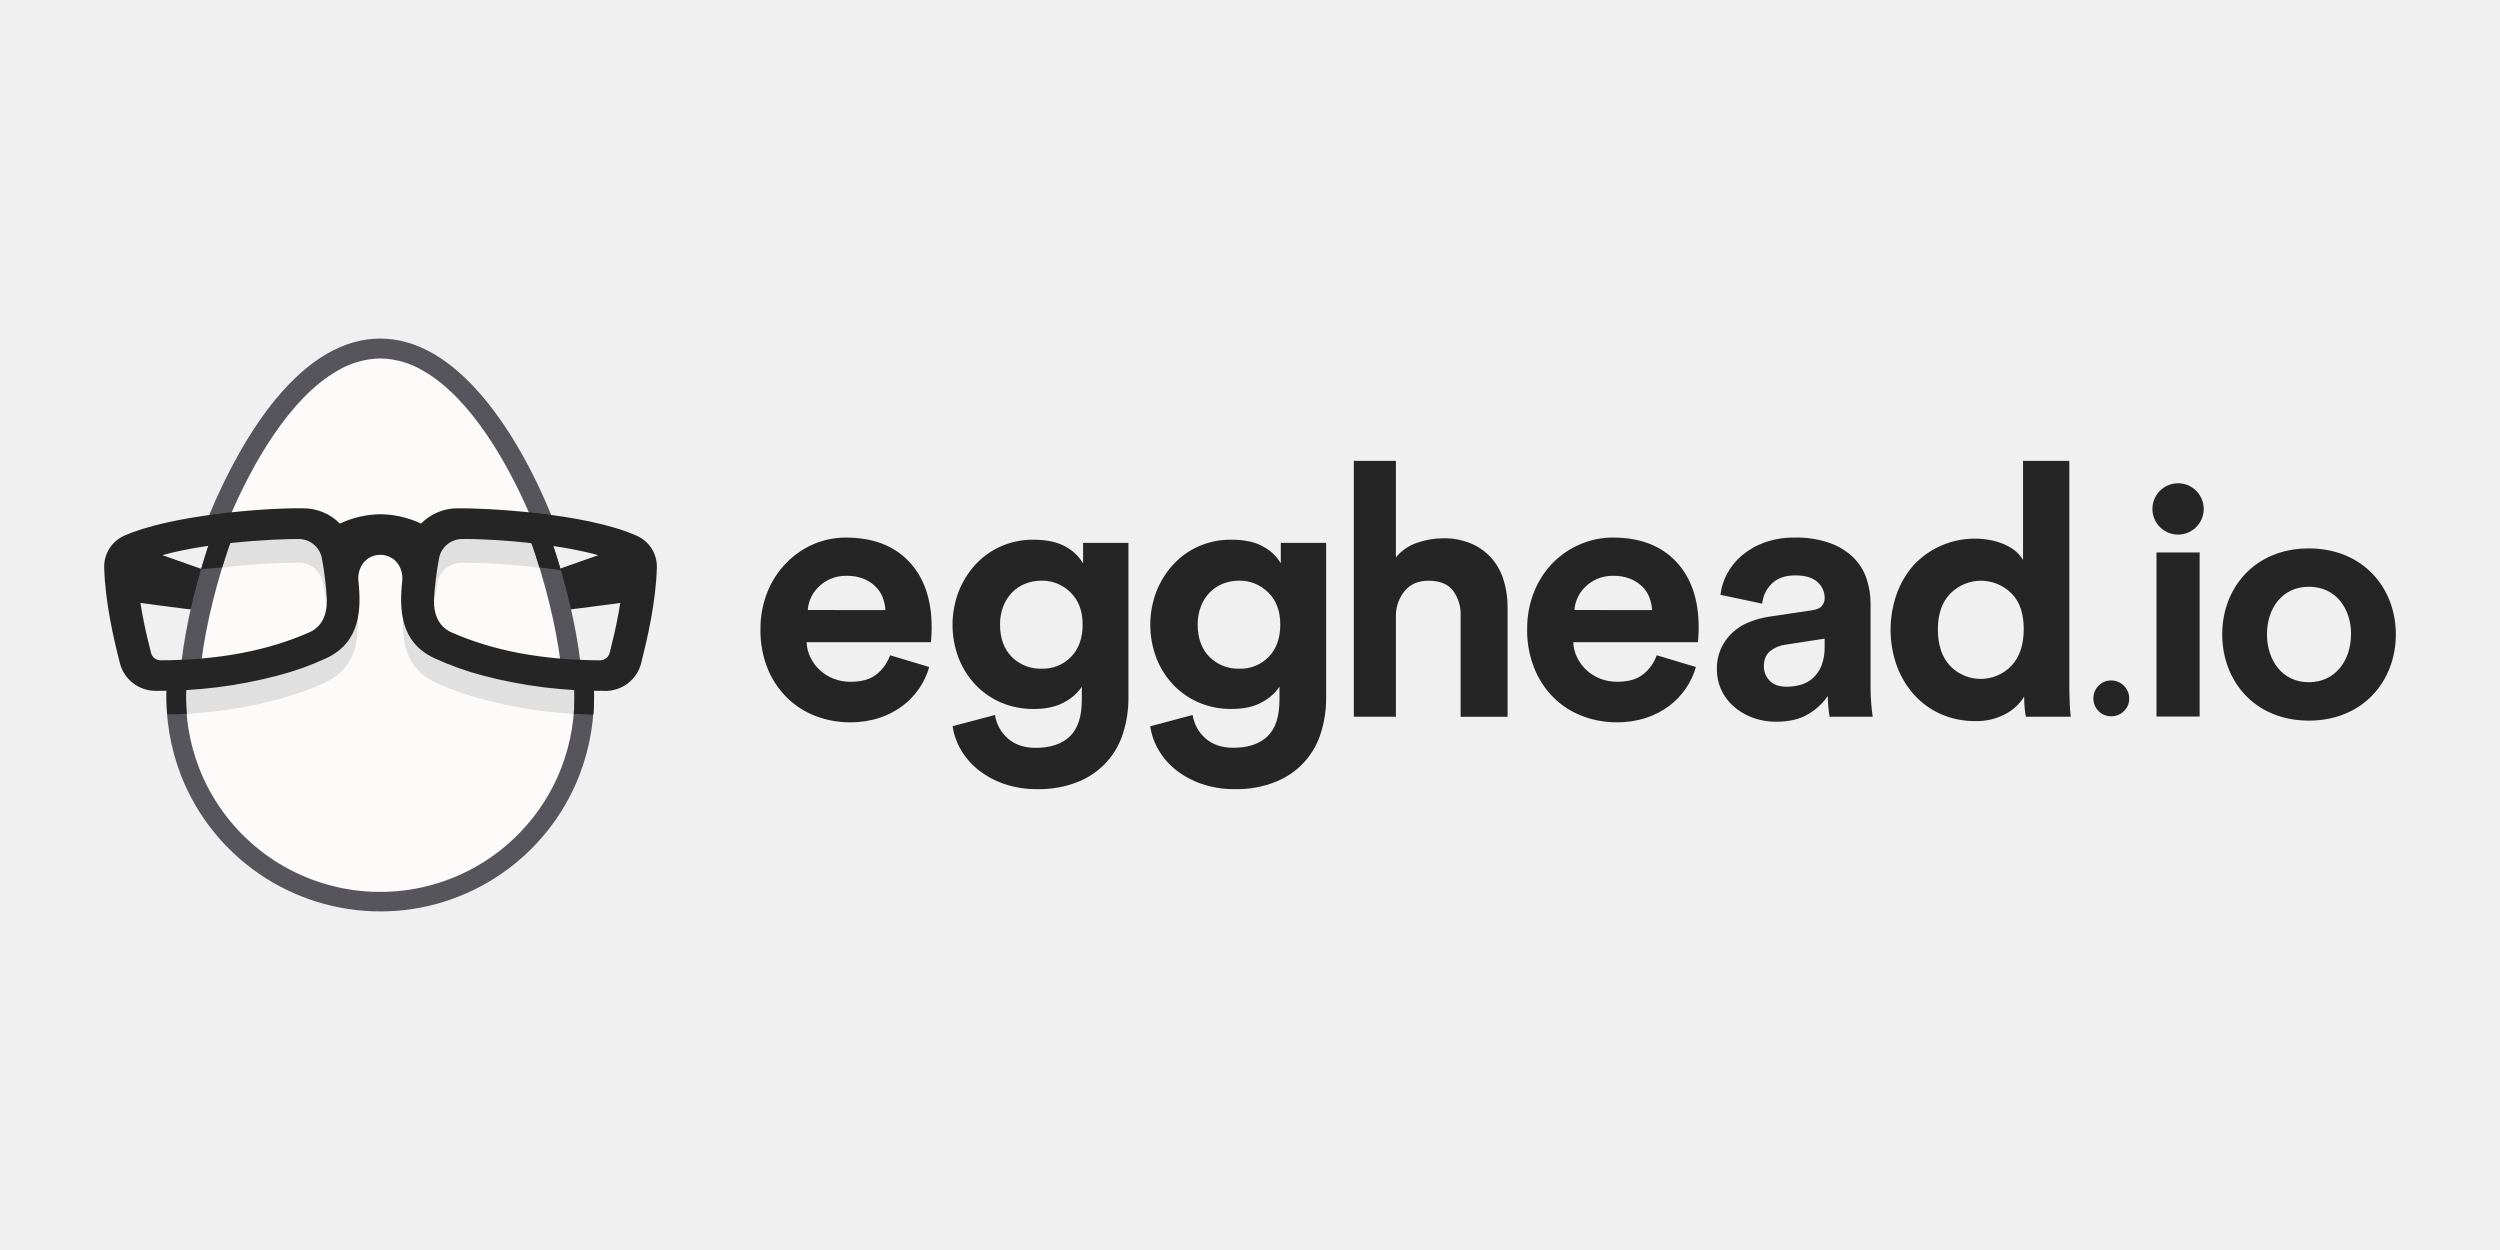
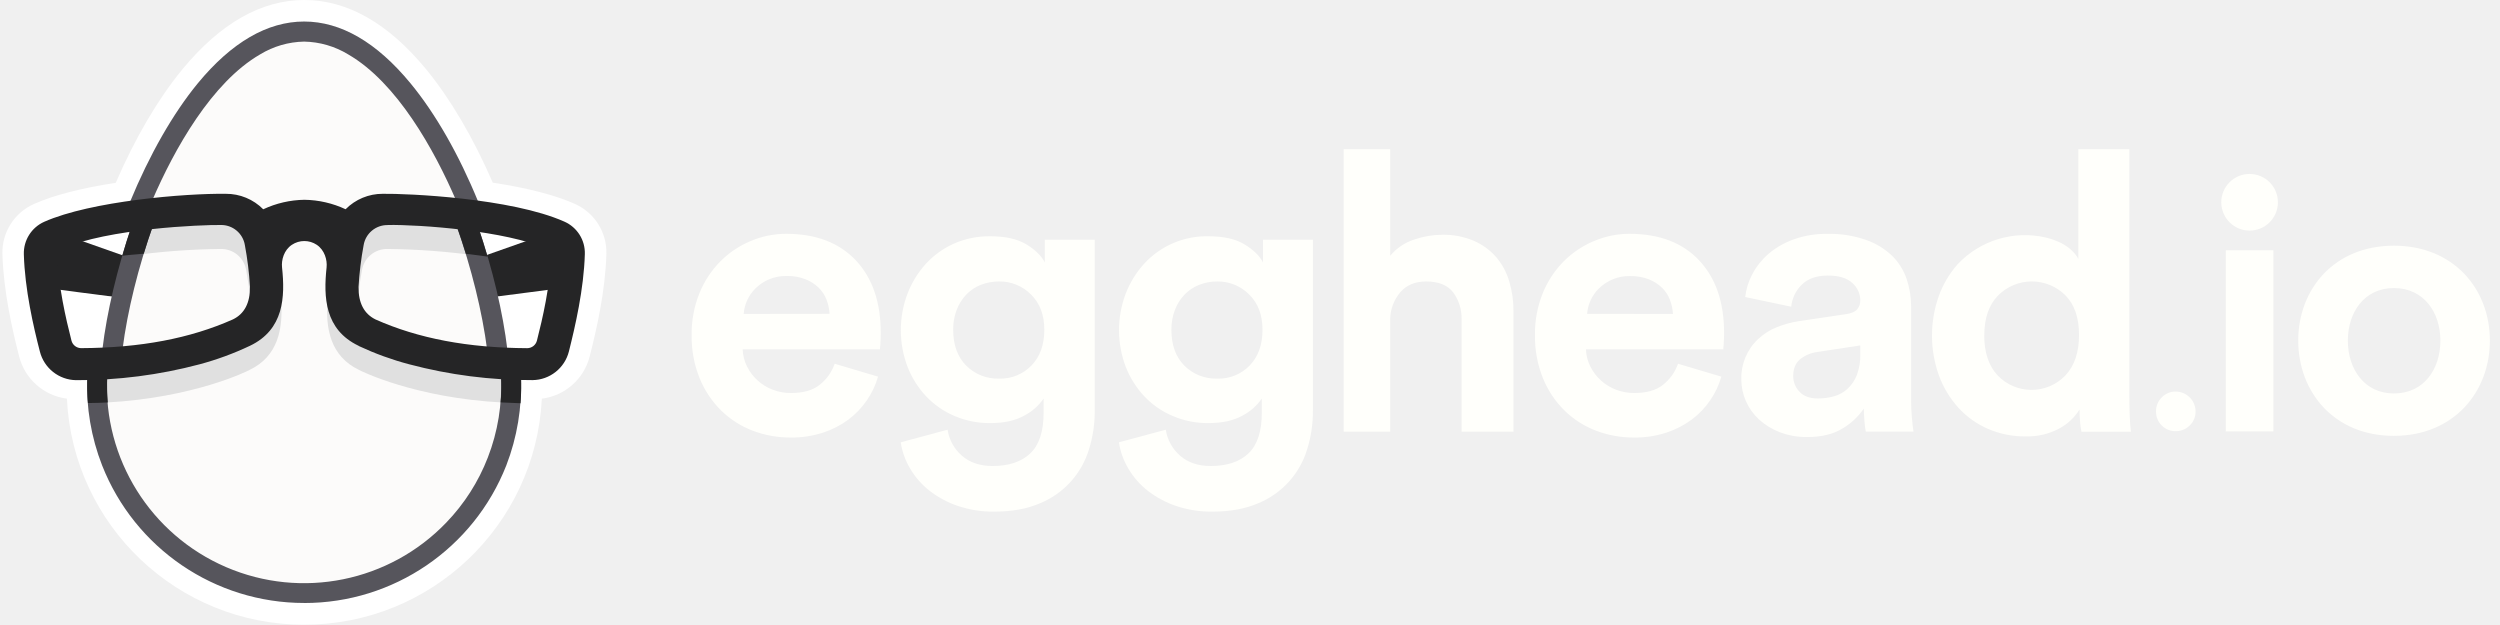
- <svg xmlns="http://www.w3.org/2000/svg" id="Layer_1" data-name="Layer 1" viewBox="0 0 120 60" version="1.1" width="120" height="60">
-   <defs id="defs4">
-     <style id="style2">.cls-1{fill:#fcfbfa;}.cls-2{fill:#252526;}.cls-3{fill:#e0e0e0;}.cls-4{fill:#56555c;}</style>
-   </defs>
-   <g id="g848" transform="matrix(0.1145503,0,0,0.1145503,3.542509,14.83296)">
-     <path id="path8" d="m 128.43,19.82 c 45.4,0 82.21,97.59 82.21,143 a 82.215,82.215 0 1 1 -164.43,0 c 0,-45.41 36.79,-143 82.22,-143 z" class="cls-1" style="fill:#fcfbfa" />
-     <path id="path10" d="m 232.67,98.58 -33.54,11.83 c 0,0 5.19,15.78 5.24,15.9 0.05,0.12 33.41,-4.3 33.41,-4.3 z m -208.49,0 33.54,11.83 c 0,0 -5.19,15.78 -5.24,15.9 -0.05,0.12 -33.4,-4.31 -33.4,-4.31 z" class="cls-2" style="fill:#252526" />
-     <path id="path12" d="m 93.91,95.78 a 10.46,10.46 0 0 1 10.57,8.8 137.84,137.84 0 0 1 2.1,17.29 22.14,22.14 0 0 1 -0.44,4.84 c -0.42,-4.18 -1,-8.16 -1.65,-11.62 a 10.46,10.46 0 0 0 -10.57,-8.8 286.72,286.72 0 0 0 -37.67,2.86 c 1.18,-3.67 2.45,-7.35 3.81,-11 a 284.59,284.59 0 0 1 33.85,-2.37 z m 116.57,63.39 c -29.61,-1.53 -54.9,-11 -60.61,-14.39 -4.45,-2.13 -10.13,-6.64 -11.76,-17.92 -1.11,12.42 1.26,23.75 12.89,29.34 0.86,0.52 23.2,11.57 59.25,13.47 0.19,-2.26 0.29,-4.54 0.29,-6.85 0.02,-1.19 -0.01,-2.41 -0.06,-3.65 z m -164.03,0 c 29.61,-1.53 54.9,-11 60.61,-14.39 4.45,-2.13 10.13,-6.64 11.76,-17.92 1.09,12.43 -1.25,23.75 -12.92,29.34 -0.86,0.52 -23.2,11.57 -59.25,13.47 -0.19,-2.26 -0.29,-4.54 -0.29,-6.85 0.01,-1.19 0.04,-2.41 0.09,-3.65 z m 116.4,-63.39 a 10.46,10.46 0 0 0 -10.57,8.8 137.84,137.84 0 0 0 -2.1,17.29 22.14,22.14 0 0 0 0.44,4.84 c 0.42,-4.18 1,-8.16 1.65,-11.62 a 10.46,10.46 0 0 1 10.57,-8.8 286.72,286.72 0 0 1 37.67,2.86 c -1.18,-3.67 -2.45,-7.35 -3.81,-11 a 284.59,284.59 0 0 0 -33.85,-2.37 z" class="cls-3" style="fill:#e0e0e0" />
-     <path id="path14" d="m 56.51,86.88 c 8.07,-19.58 17.76,-36.52 28,-49 13.95,-16.92 28.72,-25.5 43.89,-25.5 15.17,0 29.97,8.62 43.91,25.53 10.28,12.46 20,29.4 28,49 l 0.39,1 -1,-0.14 c -2.85,-0.38 -5.17,-0.65 -8,-1 h -0.35 l -0.14,-0.32 C 182.13,65.25 166.63,37.56 146.6,25.99 a 36.25,36.25 0 0 0 -18.18,-5.28 36.25,36.25 0 0 0 -18.18,5.28 c -20,11.56 -35.47,39.15 -44.62,60.46 l -0.14,0.32 h -0.35 c -2.85,0.3 -5.17,0.58 -8,1 l -1,0.14 z m 154.92,62.05 c -2.23,-0.06 -4.48,-0.15 -6.69,-0.28 h -0.69 l -0.09,-0.69 c -2,-15.59 -6.48,-33.84 -12.7,-51.38 l -0.45,-1.28 1.35,0.18 c 2.54,0.34 5,0.72 7.4,1.12 l 0.49,0.08 0.16,0.47 c 6,17.51 10.25,35.58 12.07,50.88 l 0.11,1 z" class="cls-4" style="fill:#56555c" />
-     <path id="path16" d="m 204.09,109.43 c -1.2,-4.11 -2.5,-8.22 -3.89,-12.31 l -0.16,-0.47 -0.49,-0.08 c -2.36,-0.4 -4.85,-0.78 -7.4,-1.12 l -1.35,-0.18 0.45,1.28 c 1.38,3.89 2.67,7.81 3.87,11.74 4.32,0.49 6.77,0.83 8.97,1.14 z" class="cls-2" style="fill:#252526" />
-     <path id="path18" d="m 45.14,147.64 c 1.82,-15.3 6.11,-33.37 12.07,-50.88 l 0.16,-0.47 0.49,-0.08 c 2.36,-0.4 4.85,-0.78 7.4,-1.12 l 1.35,-0.18 -0.45,1.28 c -6.21,17.54 -10.72,35.78 -12.7,51.38 l -0.09,0.69 h -0.69 c -2.22,0.13 -4.47,0.22 -6.69,0.28 h -1 z" class="cls-4" style="fill:#56555c" />
-     <path id="path20" d="m 57.86,96.21 -0.49,0.08 -0.16,0.47 c -1.39,4.09 -2.69,8.22 -3.89,12.33 4.17,-0.53 5.38,-0.47 8.87,-0.84 1.23,-4 2.55,-8.07 4,-12.06 l 0.45,-1.28 -1.35,0.18 c -2.58,0.35 -5.07,0.72 -7.43,1.12 z" class="cls-2" style="fill:#252526" />
-     <path id="path22" d="M 128.43,252.42 A 89.65,89.65 0 0 1 45,195.64 90.76,90.76 0 0 1 38.87,159.15 v -0.56 h 0.56 c 2.92,-0.07 4.92,-0.15 7,-0.26 h 0.65 v 0.65 a 81.59,81.59 0 0 0 5.43,33.37 81.4,81.4 0 0 0 134.59,26.87 80.63,80.63 0 0 0 17.15,-26.86 81.56,81.56 0 0 0 5.43,-33.37 v -0.65 h 0.65 c 2.91,0.15 4.91,0.21 7,0.26 h 0.56 v 0.56 a 90.77,90.77 0 0 1 -6.13,36.46 89.56,89.56 0 0 1 -83.41,56.81 z" class="cls-4" style="fill:#56555c" />
-     <path id="path24" d="m 47.35,169.67 a 88.23,88.23 0 0 1 -0.22,-10.74 v -0.65 h -0.65 c -2.1,0.11 -4.1,0.19 -7,0.26 h -0.56 v 0.56 a 95.23,95.23 0 0 0 0.24,10.77 h 0.27 c 2.7,0 5.34,-0.12 7.85,-0.24 z m 170.59,-11.08 h -0.56 c -2.12,0 -4.12,-0.11 -7,-0.26 h -0.65 v 0.65 a 88.21,88.21 0 0 1 -0.21,10.64 l 8.2,0.35 a 95.13,95.13 0 0 0 0.24,-10.77 z" class="cls-2" style="fill:#252526" />
-     <path id="path26" d="M 222.56,160 A 195.3,195.3 0 0 1 171.78,153.69 122.92,122.92 0 0 1 151,146.26 l -0.16,-0.07 c -14,-6.69 -14.51,-20.09 -13.21,-32.32 0.33,-3.09 -0.8,-7.17 -4.06,-9.33 a 9.24,9.24 0 0 0 -10.26,0 c -3.26,2.16 -4.39,6.24 -4.06,9.32 1.3,12.24 0.75,25.66 -13.21,32.35 l -0.16,0.08 A 123,123 0 0 1 85.13,153.69 195.3,195.3 0 0 1 34.37,160 H 34.3 a 15.47,15.47 0 0 1 -15,-11.64 c -2.62,-10.25 -6.16,-25.53 -6.57,-40 A 14.16,14.16 0 0 1 21.12,95 C 40.4,86.42 79.41,83.27 96.05,83.5 a 21.52,21.52 0 0 1 15.46,6.4 41.54,41.54 0 0 1 17,-3.92 41.55,41.55 0 0 1 17,3.92 21.44,21.44 0 0 1 15.46,-6.4 c 10,-0.14 52.95,1.71 74.93,11.51 a 14.17,14.17 0 0 1 8.42,13.39 c -0.41,14.46 -4,29.71 -6.57,40 a 15.47,15.47 0 0 1 -15,11.64 z M 163,96.38 a 9.9,9.9 0 0 0 -10,8.31 138.2,138.2 0 0 0 -2.1,17.21 c -0.08,6.6 2.29,11.12 7,13.43 17.63,7.86 38.12,11.75 62.64,11.87 a 4.16,4.16 0 0 0 4,-3.1 c 2.33,-9.11 5.47,-22.65 5.83,-35.1 a 2.92,2.92 0 0 0 -1.74,-2.77 C 211.85,98.75 176,96.18 163,96.38 Z M 28.26,106.25 A 2.92,2.92 0 0 0 26.53,109 c 0.36,12.42 3.5,26 5.83,35.1 a 4.14,4.14 0 0 0 4,3.1 c 24.54,-0.12 45,-4 62.69,-11.88 4.72,-2.3 7.08,-6.83 7,-13.45 A 137.1,137.1 0 0 0 104,104.69 9.9,9.9 0 0 0 94,96.38 c -7.68,-0.12 -46.8,1.43 -65.74,9.87 z M 358.45,150 a 30.4,30.4 0 0 1 -4.22,9 30.94,30.94 0 0 1 -7,7.33 33.85,33.85 0 0 1 -9.7,5 38.44,38.44 0 0 1 -12.22,1.85 40,40 0 0 1 -14.36,-2.59 34.76,34.76 0 0 1 -12,-7.63 36.55,36.55 0 0 1 -8.22,-12.29 42.23,42.23 0 0 1 -3,-16.44 40.83,40.83 0 0 1 3,-15.85 36.91,36.91 0 0 1 7.92,-12.07 35.59,35.59 0 0 1 11.35,-7.8 34.44,34.44 0 0 1 13.48,-2.74 q 17,0 26.51,10.07 9.51,10.07 9.48,27.69 0,2.08 -0.15,3.93 -0.15,1.85 -0.15,2.15 h -52.1 a 15.7,15.7 0 0 0 1.7,6.59 18.32,18.32 0 0 0 4,5.26 18,18 0 0 0 5.7,3.48 19.11,19.11 0 0 0 7,1.26 q 7,0 10.88,-3.11 a 17.71,17.71 0 0 0 5.7,-8 z m -18.36,-23.84 a 17.85,17.85 0 0 0 -1.11,-5.26 12.69,12.69 0 0 0 -3,-4.59 15.29,15.29 0 0 0 -5,-3.26 18.69,18.69 0 0 0 -7.18,-1.26 16.46,16.46 0 0 0 -6.81,1.33 16.77,16.77 0 0 0 -5,3.41 15.08,15.08 0 0 0 -3.18,4.59 14.51,14.51 0 0 0 -1.26,5 z M 386,170.11 a 16.35,16.35 0 0 0 5.48,9.92 q 4.44,3.85 11.55,3.85 9.33,0 14.36,-4.81 5.03,-4.81 5,-15.47 v -5.33 a 20,20 0 0 1 -7.26,6.44 q -5,2.89 -13,2.89 a 33.83,33.83 0 0 1 -13.48,-2.66 32.12,32.12 0 0 1 -10.74,-7.4 34.86,34.86 0 0 1 -7.11,-11.18 39.22,39.22 0 0 1 -0.08,-27.84 36.32,36.32 0 0 1 7,-11.33 32.14,32.14 0 0 1 10.66,-7.7 33,33 0 0 1 13.77,-2.82 q 8.73,0 13.77,3.11 a 18.44,18.44 0 0 1 7,6.81 V 98 h 19 v 65 a 48.26,48.26 0 0 1 -2.15,14.44 32.19,32.19 0 0 1 -18.67,20.56 43.37,43.37 0 0 1 -17.47,3.18 41.38,41.38 0 0 1 -13.7,-2.15 36.72,36.72 0 0 1 -10.74,-5.78 30,30 0 0 1 -7.4,-8.44 27.33,27.33 0 0 1 -3.55,-10 z m 19.55,-19.4 a 16.35,16.35 0 0 0 12.37,-5 q 4.81,-5 4.81,-13.48 0,-8.48 -5,-13.4 a 16.68,16.68 0 0 0 -12.14,-5 18.56,18.56 0 0 0 -6.89,1.26 15.71,15.71 0 0 0 -5.55,3.7 17.35,17.35 0 0 0 -3.7,5.85 20.56,20.56 0 0 0 -1.33,7.55 q 0,8.59 4.89,13.55 a 16.9,16.9 0 0 0 12.54,4.97 z m 63.27,19.4 a 16.35,16.35 0 0 0 5.48,9.89 q 4.44,3.85 11.55,3.85 9.33,0 14.36,-4.81 5.03,-4.81 5,-15.47 v -5.33 A 20,20 0 0 1 498,164.7 q -5,2.89 -13,2.89 a 33.83,33.83 0 0 1 -13.48,-2.66 32.12,32.12 0 0 1 -10.74,-7.4 34.86,34.86 0 0 1 -7.11,-11.18 39.22,39.22 0 0 1 -0.08,-27.84 36.32,36.32 0 0 1 7,-11.33 32.14,32.14 0 0 1 10.66,-7.7 33,33 0 0 1 13.75,-2.82 q 8.73,0 13.77,3.11 a 18.44,18.44 0 0 1 7,6.81 V 98 h 19 v 65 a 48.26,48.26 0 0 1 -2.15,14.44 32.19,32.19 0 0 1 -18.71,20.56 43.37,43.37 0 0 1 -17.47,3.18 41.38,41.38 0 0 1 -13.7,-2.15 36.72,36.72 0 0 1 -10.74,-5.74 30,30 0 0 1 -7.4,-8.44 27.33,27.33 0 0 1 -3.55,-10 z m 19.55,-19.4 a 16.35,16.35 0 0 0 12.37,-5 q 4.81,-5 4.81,-13.48 0,-8.48 -5,-13.4 a 16.68,16.68 0 0 0 -12.14,-5 18.56,18.56 0 0 0 -6.89,1.26 15.71,15.71 0 0 0 -5.55,3.7 17.35,17.35 0 0 0 -3.7,5.85 20.56,20.56 0 0 0 -1.33,7.55 q 0,8.59 4.89,13.55 a 16.9,16.9 0 0 0 12.53,4.97 z M 554,170.85 H 536.37 V 63.63 H 554 v 40.43 a 19.62,19.62 0 0 1 9,-6.15 33.22,33.22 0 0 1 10.66,-1.85 29.23,29.23 0 0 1 12.07,2.3 24,24 0 0 1 8.44,6.15 25,25 0 0 1 5,9.18 38.33,38.33 0 0 1 1.63,11.26 v 45.91 h -19.68 v -42.5 A 16.52,16.52 0 0 0 577.93,118 q -3.18,-4.15 -10.29,-4.15 -6.22,0 -9.77,4.07 A 16.12,16.12 0 0 0 554,128.05 Z M 679.71,150 a 30.4,30.4 0 0 1 -4.22,9 30.94,30.94 0 0 1 -7,7.33 33.85,33.85 0 0 1 -9.7,5 38.44,38.44 0 0 1 -12.22,1.85 40,40 0 0 1 -14.36,-2.59 34.76,34.76 0 0 1 -12,-7.63 36.55,36.55 0 0 1 -8.21,-12.4 42.23,42.23 0 0 1 -3,-16.44 40.83,40.83 0 0 1 3,-15.85 36.91,36.91 0 0 1 7.92,-12.07 35.59,35.59 0 0 1 11.48,-7.7 34.44,34.44 0 0 1 13.48,-2.74 q 17,0 26.51,10.07 9.51,10.07 9.48,27.69 0,2.08 -0.15,3.93 -0.15,1.85 -0.15,2.15 h -52.25 a 15.7,15.7 0 0 0 1.7,6.59 18.32,18.32 0 0 0 4,5.26 18,18 0 0 0 5.7,3.48 19.11,19.11 0 0 0 7,1.26 q 7,0 10.88,-3.11 a 17.71,17.71 0 0 0 5.7,-8 z m -18.36,-23.84 a 17.85,17.85 0 0 0 -1.11,-5.26 12.69,12.69 0 0 0 -3,-4.59 15.29,15.29 0 0 0 -5,-3.26 18.69,18.69 0 0 0 -7.18,-1.26 16.46,16.46 0 0 0 -6.81,1.33 16.77,16.77 0 0 0 -5,3.41 15.08,15.08 0 0 0 -3.18,4.59 14.51,14.51 0 0 0 -1.26,5 z M 688.49,151 a 20.18,20.18 0 0 1 6.37,-15.25 22.3,22.3 0 0 1 6.89,-4.44 37.89,37.89 0 0 1 8.52,-2.37 l 17.92,-2.67 q 3.11,-0.44 4.29,-1.85 a 5,5 0 0 0 1.19,-3.33 8.79,8.79 0 0 0 -3,-6.66 q -3,-2.81 -9.26,-2.81 -6.52,0 -10,3.55 a 13.36,13.36 0 0 0 -3.92,8.29 L 690,119.76 a 24,24 0 0 1 2.66,-8.59 26.49,26.49 0 0 1 6.07,-7.7 30.63,30.63 0 0 1 9.48,-5.55 36.45,36.45 0 0 1 13,-2.15 41.55,41.55 0 0 1 14.66,2.3 27.4,27.4 0 0 1 9.85,6.07 22.53,22.53 0 0 1 5.48,8.81 32.59,32.59 0 0 1 1.7,10.51 v 35.84 q 0,3 0.3,6.29 0.3,3.29 0.59,5.26 h -18.06 a 38,38 0 0 1 -0.52,-4.07 q -0.22,-2.59 -0.22,-4.66 a 25.41,25.41 0 0 1 -8.07,7.55 q -5.26,3.25 -13.4,3.26 a 28.1,28.1 0 0 1 -10.44,-1.85 25,25 0 0 1 -7.92,-4.89 20.71,20.71 0 0 1 -5,-7 20.41,20.41 0 0 1 -1.67,-8.19 z m 29.17,7.26 a 22,22 0 0 0 6,-0.81 12.71,12.71 0 0 0 5.11,-2.81 14.23,14.23 0 0 0 3.55,-5.18 21,21 0 0 0 1.33,-8.07 v -3.26 l -16.44,2.52 a 13,13 0 0 0 -6.44,2.74 q -2.59,2.15 -2.59,6.44 a 8.44,8.44 0 0 0 2.37,5.85 q 2.38,2.58 7.11,2.58 z m 118.53,-0.59 q 0,3.7 0.15,7.33 0.15,3.63 0.44,5.85 H 818 a 25.25,25.25 0 0 1 -0.52,-3.55 q -0.22,-2.37 -0.22,-4.89 a 20.19,20.19 0 0 1 -7.78,7.26 25.41,25.41 0 0 1 -12.66,3 35.08,35.08 0 0 1 -14.37,-2.89 33.1,33.1 0 0 1 -11.18,-8 37.49,37.49 0 0 1 -7.33,-12.14 44.93,44.93 0 0 1 -0.07,-30.28 37.3,37.3 0 0 1 7.13,-12.11 35.07,35.07 0 0 1 33.42,-10.15 27.18,27.18 0 0 1 6,2.22 16.93,16.93 0 0 1 4.07,2.89 12,12 0 0 1 2.3,3 V 63.63 h 19.4 z m -55.09,-23.4 q 0,9.78 5.11,15.25 a 17.8,17.8 0 0 0 25.69,0 q 5.18,-5.48 5.18,-15.4 0,-9.92 -5.18,-15 a 18.06,18.06 0 0 0 -25.55,0.07 q -5.25,5.31 -5.25,15.08 z m 65.17,28.93 a 7.37,7.37 0 0 1 2.16,-5.35 7.11,7.11 0 0 1 5.29,-2.21 7.56,7.56 0 0 1 7.56,7.56 7.11,7.11 0 0 1 -2.21,5.29 7.37,7.37 0 0 1 -5.35,2.16 7.38,7.38 0 0 1 -7.45,-7.45 z M 871,83.77 a 10.75,10.75 0 0 1 21.5,0 10.75,10.75 0 1 1 -21.5,0 z m 1.71,87 V 102 h 18.08 v 68.76 z m 27.54,-34.46 c 0,-19.5 13.67,-36 36.3,-36 22.63,0 36.45,16.49 36.45,36 0,19.51 -13.67,36.16 -36.44,36.16 -22.77,0 -36.31,-16.66 -36.31,-36.16 z m 54,0 c 0,-10.68 -6.26,-19.93 -17.65,-19.93 -11.39,0 -17.6,9.25 -17.6,19.93 0,10.68 6.26,20.07 17.51,20.07 11.25,0 17.7,-9.25 17.7,-20.07 z" class="cls-2" style="fill:#252526" />
+ <svg xmlns="http://www.w3.org/2000/svg" width="136" height="34" viewBox="0 0 136 34">
+   <g fill="none">
+     <path fill="#FFF" d="M16.556,33.984 C9.666,33.993 3.984,28.592 3.641,21.711 L3.641,21.686 C2.383,21.528 1.351,20.615 1.04,19.386 C0.679,17.972 0.19,15.86 0.132,13.83 C0.094,12.656 0.772,11.576 1.845,11.098 C2.899,10.625 4.402,10.238 6.297,9.945 C7.357,7.495 8.608,5.365 9.931,3.76 C11.992,1.265 14.221,0 16.556,0 C18.891,0 21.118,1.265 23.176,3.761 C24.493,5.366 25.749,7.493 26.807,9.938 C28.689,10.222 30.19,10.611 31.273,11.093 C32.346,11.569 33.023,12.647 32.987,13.82 C32.929,15.861 32.441,17.974 32.08,19.385 C31.769,20.616 30.735,21.531 29.475,21.688 L29.475,21.711 C29.122,28.591 23.439,33.987 16.55,33.983 L16.555,33.984 L16.556,33.984 Z" />
+     <path fill="#FCFBFA" d="M16.548,2.15 C22.531,2.15 27.382,15.01 27.382,20.994 C27.382,26.978 22.532,31.829 16.547,31.829 C10.564,31.829 5.713,26.979 5.713,20.994 C5.714,15.01 10.565,2.15 16.548,2.15 Z" />
+     <path fill="#252526" d="M30.286,12.529 L25.866,14.088 C25.866,14.088 26.55,16.168 26.556,16.183 C26.563,16.199 30.96,15.616 30.96,15.616 L30.286,12.529 Z M2.81,12.529 L7.23,14.088 C7.23,14.088 6.547,16.168 6.54,16.183 C6.534,16.199 2.138,15.616 2.138,15.616 L2.811,12.529 L2.81,12.529 Z" />
+     <path fill="#E0E0E0" d="M12,12.16 C12.689,12.144 13.284,12.639 13.393,13.32 C13.533,14.072 13.626,14.833 13.67,15.598 C13.674,15.812 13.655,16.026 13.612,16.236 C13.561,15.722 13.488,15.211 13.394,14.704 C13.285,14.023 12.69,13.528 12.001,13.544 C10.341,13.561 8.681,13.687 7.037,13.922 C7.193,13.438 7.36,12.952 7.539,12.472 C9.018,12.279 10.508,12.175 12,12.16 Z M27.362,20.513 C23.46,20.312 20.127,19.063 19.375,18.617 C18.788,18.337 18.04,17.742 17.825,16.255 C17.681,17.893 17.99,19.385 19.528,20.122 C19.641,20.19 22.585,21.647 27.336,21.897 C27.374,21.437 27.383,20.974 27.362,20.513 Z M5.746,20.513 C9.648,20.312 12.981,19.063 13.733,18.617 C14.32,18.337 15.068,17.742 15.283,16.255 C15.427,17.893 15.118,19.385 13.58,20.122 C13.467,20.19 10.523,21.647 5.772,21.897 C5.734,21.437 5.725,20.974 5.746,20.513 Z M21.085,12.16 C20.396,12.144 19.801,12.639 19.692,13.32 C19.552,14.072 19.46,14.833 19.416,15.598 C19.411,15.812 19.431,16.026 19.474,16.236 C19.529,15.685 19.605,15.16 19.691,14.704 C19.801,14.024 20.395,13.529 21.084,13.544 C22.745,13.561 24.404,13.687 26.048,13.922 C25.892,13.435 25.724,12.951 25.546,12.472 C24.067,12.279 22.578,12.175 21.086,12.16 L21.085,12.16 Z" />
+     <path fill="#56555C" d="M7.071,10.988 C8.135,8.408 9.411,6.175 10.761,4.531 C12.6,2.301 14.546,1.171 16.545,1.171 C18.545,1.171 20.491,2.301 22.329,4.529 C23.684,6.171 24.965,8.404 26.019,10.987 L26.071,11.119 L25.939,11.1 C25.563,11.05 25.258,11.014 24.885,10.968 L24.838,10.968 L24.82,10.926 C23.623,8.132 21.58,4.483 18.941,2.959 C18.218,2.519 17.391,2.279 16.545,2.263 C15.699,2.279 14.873,2.519 14.15,2.959 C11.517,4.481 9.48,8.113 8.273,10.922 L8.255,10.964 L8.209,10.964 C7.833,11.004 7.527,11.041 7.154,11.096 L7.023,11.115 L7.071,10.988 Z M27.486,19.164 C27.192,19.156 26.896,19.144 26.604,19.127 L26.514,19.127 L26.502,19.036 C26.238,16.982 25.648,14.576 24.828,12.265 L24.775,12.092 L24.953,12.116 C25.288,12.161 25.612,12.211 25.928,12.264 L25.993,12.274 L26.014,12.336 C26.804,14.644 27.364,17.025 27.604,19.041 L27.619,19.173 L27.486,19.163 L27.486,19.164 Z" />
+     <path fill="#252526" d="M26.52,13.96 C26.361,13.416 26.19,12.875 26.007,12.338 L25.987,12.276 L25.922,12.265 C25.611,12.212 25.282,12.162 24.947,12.117 L24.775,12.092 L24.835,12.262 C25.016,12.774 25.186,13.29 25.345,13.808 C25.907,13.873 26.225,13.918 26.52,13.96 Z" />
+     <path fill="#56555C" d="M5.572,18.995 C5.812,16.979 6.377,14.598 7.162,12.29 L7.183,12.228 L7.248,12.216 C7.559,12.164 7.888,12.113 8.223,12.069 L8.401,12.045 L8.341,12.214 C7.523,14.525 6.929,16.929 6.668,18.984 L6.656,19.076 L6.566,19.076 C6.273,19.093 5.976,19.105 5.684,19.112 L5.552,19.112 L5.572,18.995 Z" />
+     <path fill="#252526" d="M7.248,12.216 L7.183,12.226 L7.163,12.289 C6.98,12.827 6.809,13.369 6.65,13.914 C7.2,13.844 7.359,13.852 7.819,13.803 C7.981,13.276 8.155,12.739 8.346,12.213 L8.406,12.045 L8.227,12.069 C7.9,12.113 7.574,12.162 7.248,12.216 Z" />
+     <path fill="#56555C" d="M16.548,32.802 C11.695,32.802 7.335,29.835 5.556,25.32 C4.958,23.79 4.682,22.153 4.744,20.512 L4.744,20.438 L4.818,20.438 C5.203,20.428 5.466,20.418 5.74,20.404 L5.826,20.404 L5.826,20.489 C5.614,24.955 8.194,29.084 12.301,30.852 C16.409,32.619 21.181,31.653 24.278,28.428 C25.259,27.41 26.028,26.207 26.538,24.888 C27.082,23.488 27.325,21.99 27.254,20.491 L27.254,20.405 L27.34,20.405 C27.723,20.425 27.987,20.433 28.262,20.439 L28.336,20.439 L28.336,20.513 C28.404,22.152 28.134,23.788 27.543,25.318 C25.768,29.837 21.406,32.807 16.551,32.804 L16.548,32.804 L16.548,32.802 Z" />
+     <path fill="#252526" d="M5.863,21.898 C5.825,21.428 5.815,20.955 5.834,20.483 L5.834,20.397 L5.748,20.397 C5.472,20.412 5.208,20.422 4.826,20.432 L4.752,20.432 L4.752,20.505 C4.736,20.979 4.746,21.453 4.784,21.925 L4.819,21.925 C5.175,21.925 5.523,21.909 5.854,21.893 L5.863,21.898 Z M28.345,20.437 L28.271,20.437 C27.992,20.437 27.728,20.422 27.349,20.403 L27.263,20.403 L27.263,20.488 C27.283,20.956 27.273,21.424 27.236,21.89 L28.316,21.937 C28.354,21.464 28.364,20.991 28.348,20.517 L28.345,20.437 Z" />
+     <path fill="#252526" d="M28.954,20.678 C26.695,20.686 24.445,20.397 22.262,19.818 C21.322,19.571 20.407,19.238 19.528,18.827 L19.507,18.811 C17.662,17.929 17.594,16.161 17.766,14.549 C17.809,14.142 17.66,13.603 17.231,13.317 C16.822,13.044 16.288,13.044 15.879,13.317 C15.449,13.601 15.3,14.139 15.343,14.545 C15.515,16.158 15.443,17.926 13.603,18.808 L13.582,18.818 C12.702,19.234 11.787,19.57 10.847,19.821 C8.664,20.4 6.414,20.689 4.155,20.681 L4.145,20.681 C3.208,20.67 2.396,20.028 2.168,19.119 C1.818,17.766 1.351,15.739 1.297,13.837 C1.273,13.076 1.711,12.375 2.407,12.065 C4.947,10.938 10.089,10.514 12.282,10.543 C13.047,10.537 13.782,10.841 14.32,11.385 C15.022,11.056 15.785,10.88 16.56,10.868 C17.335,10.879 18.098,11.055 18.8,11.383 C19.334,10.843 20.062,10.54 20.822,10.543 C22.14,10.523 27.806,10.768 30.705,12.058 C31.4,12.366 31.839,13.064 31.815,13.823 C31.761,15.728 31.288,17.766 30.949,19.116 C30.721,20.025 29.909,20.667 28.972,20.678 L28.954,20.678 Z M21.098,12.244 C20.447,12.23 19.886,12.697 19.781,13.339 C19.641,14.089 19.549,14.846 19.504,15.607 C19.494,16.477 19.806,17.072 20.426,17.377 C22.75,18.413 25.45,18.925 28.681,18.941 C28.929,18.94 29.145,18.772 29.208,18.533 C29.515,17.333 29.929,15.548 29.977,13.907 C29.982,13.75 29.891,13.605 29.747,13.542 C27.543,12.551 22.82,12.212 21.098,12.239 L21.098,12.244 Z M3.348,13.539 C3.204,13.603 3.114,13.747 3.119,13.904 C3.167,15.541 3.581,17.331 3.888,18.53 C3.95,18.77 4.167,18.938 4.415,18.939 C7.649,18.923 10.345,18.411 12.676,17.373 C13.298,17.07 13.609,16.473 13.599,15.6 C13.554,14.84 13.461,14.083 13.321,13.335 C13.216,12.692 12.654,12.225 12.003,12.24 C11,12.224 5.845,12.427 3.349,13.54 L3.348,13.539 Z" />
+     <path fill="#FFFFFB" d="M47.765,20.49 C47.635,20.947 47.43,21.381 47.16,21.773 C46.884,22.178 46.544,22.533 46.152,22.827 C45.73,23.138 45.261,23.378 44.762,23.539 C44.196,23.721 43.604,23.809 43.01,23.802 C42.307,23.805 41.609,23.68 40.952,23.431 C40.312,23.188 39.728,22.816 39.238,22.338 C38.73,21.838 38.328,21.238 38.06,20.576 C37.759,19.827 37.612,19.026 37.625,18.22 C37.615,17.443 37.759,16.671 38.05,15.95 C38.311,15.304 38.697,14.716 39.186,14.22 C39.657,13.748 40.215,13.372 40.83,13.115 C41.441,12.854 42.098,12.72 42.762,12.719 C44.389,12.719 45.656,13.203 46.562,14.169 C47.467,15.135 47.918,16.456 47.912,18.132 C47.912,18.33 47.905,18.518 47.892,18.694 C47.882,18.796 47.875,18.899 47.87,19.002 L40.4,19.002 C40.41,19.331 40.494,19.653 40.643,19.946 C40.934,20.523 41.429,20.97 42.033,21.199 C42.352,21.321 42.69,21.383 43.031,21.38 C43.696,21.38 44.216,21.232 44.591,20.935 C44.966,20.637 45.25,20.24 45.408,19.788 L47.765,20.489 L47.765,20.49 Z M45.129,17.072 C45.114,16.814 45.06,16.56 44.969,16.318 C44.877,16.07 44.732,15.846 44.545,15.66 C44.338,15.458 44.092,15.299 43.823,15.193 C43.495,15.066 43.145,15.005 42.793,15.013 C42.458,15.006 42.125,15.071 41.817,15.203 C41.548,15.321 41.304,15.487 41.095,15.693 C40.721,16.062 40.494,16.554 40.457,17.078 L45.129,17.072 Z M51.547,23.377 C51.632,23.93 51.913,24.434 52.337,24.799 C52.762,25.166 53.314,25.35 53.993,25.351 C54.883,25.351 55.57,25.121 56.051,24.661 C56.533,24.202 56.773,23.463 56.773,22.444 L56.773,21.679 C56.507,22.067 56.15,22.384 55.733,22.602 C55.253,22.878 54.63,23.016 53.866,23.016 C53.203,23.022 52.545,22.892 51.934,22.633 C51.354,22.389 50.83,22.028 50.395,21.573 C49.956,21.109 49.61,20.565 49.376,19.97 C48.885,18.686 48.881,17.266 49.366,15.98 C49.596,15.382 49.934,14.831 50.363,14.356 C50.79,13.889 51.309,13.514 51.887,13.256 C52.509,12.981 53.184,12.844 53.864,12.853 C54.698,12.853 55.357,13.001 55.84,13.298 C56.324,13.595 56.656,13.92 56.838,14.274 L56.838,13.04 L59.554,13.04 L59.554,22.357 C59.557,23.058 59.453,23.756 59.246,24.426 C58.849,25.761 57.87,26.845 56.582,27.376 C55.889,27.68 55.055,27.832 54.078,27.832 C53.411,27.841 52.747,27.737 52.115,27.525 C51.557,27.338 51.035,27.058 50.57,26.698 C50.144,26.365 49.784,25.954 49.51,25.488 C49.249,25.05 49.076,24.566 49,24.062 L51.547,23.377 Z M54.349,20.597 C55.016,20.619 55.66,20.356 56.121,19.874 C56.581,19.394 56.811,18.749 56.811,17.942 C56.811,17.135 56.57,16.495 56.089,16.023 C55.63,15.558 55.002,15.301 54.349,15.312 C54.012,15.309 53.677,15.37 53.362,15.492 C53.064,15.609 52.794,15.789 52.571,16.019 C52.341,16.261 52.161,16.546 52.044,16.857 C51.913,17.202 51.848,17.57 51.853,17.939 C51.853,18.759 52.086,19.407 52.553,19.882 C53.027,20.359 53.677,20.618 54.349,20.596 L54.349,20.597 Z M63.417,23.377 C63.502,23.93 63.782,24.434 64.207,24.799 C64.632,25.166 65.183,25.35 65.862,25.351 C66.753,25.351 67.439,25.121 67.921,24.661 C68.402,24.202 68.643,23.463 68.643,22.444 L68.643,21.679 C68.377,22.067 68.02,22.384 67.603,22.602 C67.122,22.878 66.499,23.016 65.736,23.016 C65.073,23.022 64.415,22.892 63.804,22.633 C63.224,22.389 62.699,22.028 62.264,21.573 C61.825,21.109 61.48,20.564 61.246,19.97 C60.755,18.686 60.751,17.266 61.236,15.98 C61.466,15.382 61.804,14.831 62.233,14.356 C63.128,13.374 64.404,12.827 65.732,12.853 C66.567,12.853 67.226,13.001 67.709,13.298 C68.192,13.595 68.524,13.92 68.706,14.274 L68.706,13.04 L71.422,13.04 L71.422,22.357 C71.425,23.058 71.321,23.756 71.114,24.426 C70.717,25.761 69.739,26.845 68.451,27.376 C67.758,27.68 66.923,27.832 65.947,27.832 C65.28,27.841 64.616,27.737 63.983,27.525 C63.426,27.337 62.905,27.058 62.44,26.698 C62.014,26.365 61.654,25.954 61.38,25.488 C61.119,25.05 60.946,24.566 60.87,24.062 L63.417,23.377 Z M66.218,20.597 C66.885,20.62 67.53,20.357 67.991,19.874 C68.451,19.394 68.68,18.749 68.68,17.942 C68.68,17.135 68.44,16.495 67.958,16.023 C67.499,15.558 66.87,15.301 66.217,15.312 C65.88,15.311 65.546,15.373 65.233,15.496 C64.935,15.613 64.665,15.793 64.442,16.023 C64.212,16.264 64.032,16.55 63.915,16.861 C63.784,17.206 63.719,17.574 63.724,17.943 C63.724,18.763 63.957,19.411 64.424,19.886 C64.898,20.361 65.547,20.618 66.217,20.596 L66.218,20.596 L66.218,20.597 Z M75.626,23.482 L73.097,23.482 L73.097,8.116 L75.627,8.116 L75.627,13.915 C75.966,13.505 76.414,13.199 76.92,13.035 C77.412,12.864 77.929,12.775 78.45,12.771 C79.043,12.757 79.632,12.87 80.178,13.101 C80.641,13.301 81.054,13.601 81.388,13.981 C81.715,14.365 81.958,14.814 82.099,15.298 C82.257,15.821 82.336,16.365 82.333,16.911 L82.333,23.482 L79.51,23.482 L79.51,17.392 C79.529,16.86 79.369,16.336 79.054,15.906 C78.75,15.51 78.258,15.312 77.579,15.312 C76.985,15.312 76.518,15.506 76.179,15.895 C75.833,16.3 75.638,16.812 75.626,17.345 L75.626,23.482 Z M93.641,20.49 C93.511,20.948 93.307,21.381 93.036,21.773 C92.761,22.178 92.42,22.533 92.028,22.827 C91.606,23.138 91.137,23.378 90.638,23.539 C90.072,23.721 89.48,23.809 88.886,23.802 C88.183,23.805 87.485,23.68 86.828,23.431 C86.188,23.188 85.605,22.816 85.115,22.338 C84.606,21.838 84.205,21.238 83.937,20.576 C83.636,19.827 83.489,19.026 83.502,18.22 C83.491,17.443 83.635,16.671 83.926,15.95 C84.187,15.304 84.573,14.716 85.062,14.22 C85.533,13.748 86.092,13.372 86.707,13.115 C87.318,12.854 87.975,12.72 88.639,12.719 C90.266,12.719 91.532,13.203 92.438,14.169 C93.344,15.135 93.794,16.456 93.79,18.132 C93.79,18.33 93.783,18.518 93.769,18.694 C93.76,18.797 93.753,18.899 93.748,19.002 L86.276,19.002 C86.286,19.331 86.37,19.653 86.519,19.946 C86.81,20.523 87.305,20.97 87.909,21.199 C88.229,21.321 88.566,21.383 88.907,21.38 C89.572,21.38 90.093,21.232 90.467,20.935 C90.843,20.637 91.126,20.24 91.285,19.788 L93.641,20.489 L93.641,20.49 Z M91.009,17.078 C90.994,16.82 90.94,16.566 90.849,16.324 C90.758,16.076 90.613,15.851 90.426,15.664 C90.218,15.462 89.972,15.304 89.703,15.198 C89.375,15.071 89.025,15.01 88.674,15.018 C88.041,15.006 87.429,15.25 86.977,15.694 C86.605,16.062 86.378,16.552 86.34,17.074 L91.01,17.078 L91.009,17.078 Z M94.727,20.636 C94.705,19.81 95.036,19.014 95.639,18.449 C95.926,18.179 96.26,17.962 96.626,17.813 C97.018,17.652 97.427,17.538 97.846,17.473 L100.415,17.091 C100.712,17.049 100.917,16.961 101.03,16.827 C101.143,16.694 101.203,16.524 101.2,16.349 C101.201,15.982 101.042,15.633 100.765,15.393 C100.475,15.124 100.033,14.99 99.438,14.99 C98.815,14.99 98.338,15.16 98.006,15.499 C97.684,15.815 97.485,16.236 97.443,16.685 L94.939,16.158 C94.988,15.727 95.117,15.31 95.321,14.927 C95.54,14.507 95.835,14.133 96.191,13.822 C96.593,13.479 97.053,13.211 97.55,13.032 C98.148,12.816 98.781,12.711 99.417,12.723 C100.131,12.706 100.842,12.818 101.517,13.053 C102.044,13.237 102.526,13.531 102.93,13.915 C103.289,14.268 103.56,14.701 103.721,15.177 C103.884,15.663 103.967,16.171 103.965,16.683 L103.965,21.823 C103.965,22.106 103.979,22.406 104.007,22.724 C104.035,23.042 104.064,23.294 104.093,23.478 L101.498,23.478 C101.463,23.285 101.438,23.09 101.424,22.894 C101.404,22.672 101.393,22.449 101.392,22.226 C101.091,22.667 100.696,23.036 100.235,23.308 C99.733,23.619 99.093,23.775 98.315,23.775 C97.804,23.783 97.296,23.693 96.818,23.511 C96.399,23.351 96.013,23.113 95.682,22.811 C95.075,22.251 94.729,21.462 94.727,20.636 Z M98.908,21.676 C99.198,21.676 99.488,21.638 99.768,21.559 C100.04,21.484 100.291,21.346 100.5,21.156 C100.723,20.949 100.897,20.695 101.009,20.413 C101.148,20.043 101.213,19.65 101.2,19.256 L101.2,18.791 L98.844,19.151 C98.506,19.196 98.186,19.333 97.921,19.547 C97.674,19.752 97.55,20.059 97.55,20.47 C97.55,20.782 97.672,21.083 97.89,21.308 C98.115,21.555 98.455,21.678 98.908,21.678 L98.908,21.675 L98.908,21.676 Z M115.837,21.594 C115.837,21.945 115.844,22.297 115.858,22.648 C115.872,22.999 115.893,23.278 115.922,23.486 L113.232,23.486 C113.195,23.318 113.171,23.148 113.158,22.977 C113.137,22.744 113.126,22.511 113.126,22.277 C112.854,22.717 112.469,23.076 112.012,23.317 C111.454,23.613 110.828,23.759 110.197,23.74 C109.489,23.749 108.788,23.608 108.138,23.327 C107.53,23.061 106.984,22.67 106.536,22.18 C106.077,21.672 105.719,21.082 105.482,20.44 C104.977,19.038 104.973,17.504 105.472,16.1 C105.702,15.463 106.051,14.876 106.5,14.37 C107.725,13.071 109.547,12.519 111.287,12.92 C111.585,12.99 111.874,13.095 112.147,13.232 C112.362,13.342 112.559,13.483 112.732,13.652 C112.865,13.778 112.976,13.924 113.062,14.086 L113.062,8.116 L115.837,8.116 L115.837,21.594 Z M107.942,18.24 C107.942,19.174 108.186,19.903 108.675,20.426 C109.156,20.928 109.821,21.211 110.516,21.211 C111.211,21.211 111.876,20.928 112.357,20.426 C112.852,19.899 113.1,19.163 113.1,18.219 C113.1,17.285 112.852,16.567 112.357,16.064 C111.87,15.58 111.211,15.309 110.524,15.31 C109.838,15.312 109.18,15.587 108.696,16.074 C108.196,16.585 107.946,17.307 107.946,18.24 L107.942,18.24 Z M117.287,22.386 C117.282,22.099 117.394,21.822 117.597,21.62 C117.794,21.412 118.07,21.297 118.356,21.302 C118.954,21.302 119.439,21.787 119.439,22.386 C119.444,22.672 119.329,22.948 119.121,23.145 C118.919,23.348 118.643,23.46 118.356,23.455 C118.072,23.459 117.798,23.348 117.597,23.146 C117.395,22.945 117.284,22.671 117.288,22.387 L117.287,22.386 Z M120.837,11.004 C120.837,10.153 121.527,9.463 122.377,9.463 C123.228,9.463 123.918,10.153 123.918,11.004 C123.918,11.855 123.229,12.544 122.378,12.544 C121.527,12.544 120.838,11.855 120.838,11.004 L120.837,11.004 Z M121.082,23.47 L121.082,13.614 L123.673,13.614 L123.673,23.469 L121.083,23.47 L121.082,23.47 Z M125.024,18.527 C125.024,15.732 126.982,13.365 130.227,13.365 C133.491,13.365 135.449,15.737 135.449,18.527 C135.449,21.317 133.491,23.71 130.227,23.71 C126.982,23.714 125.024,21.328 125.024,18.527 Z M132.757,18.527 C132.757,16.997 131.859,15.67 130.227,15.67 C128.615,15.67 127.723,16.996 127.723,18.527 C127.723,20.078 128.62,21.404 130.227,21.404 C131.858,21.409 132.757,20.082 132.757,18.527 Z" />
  </g>
</svg>
